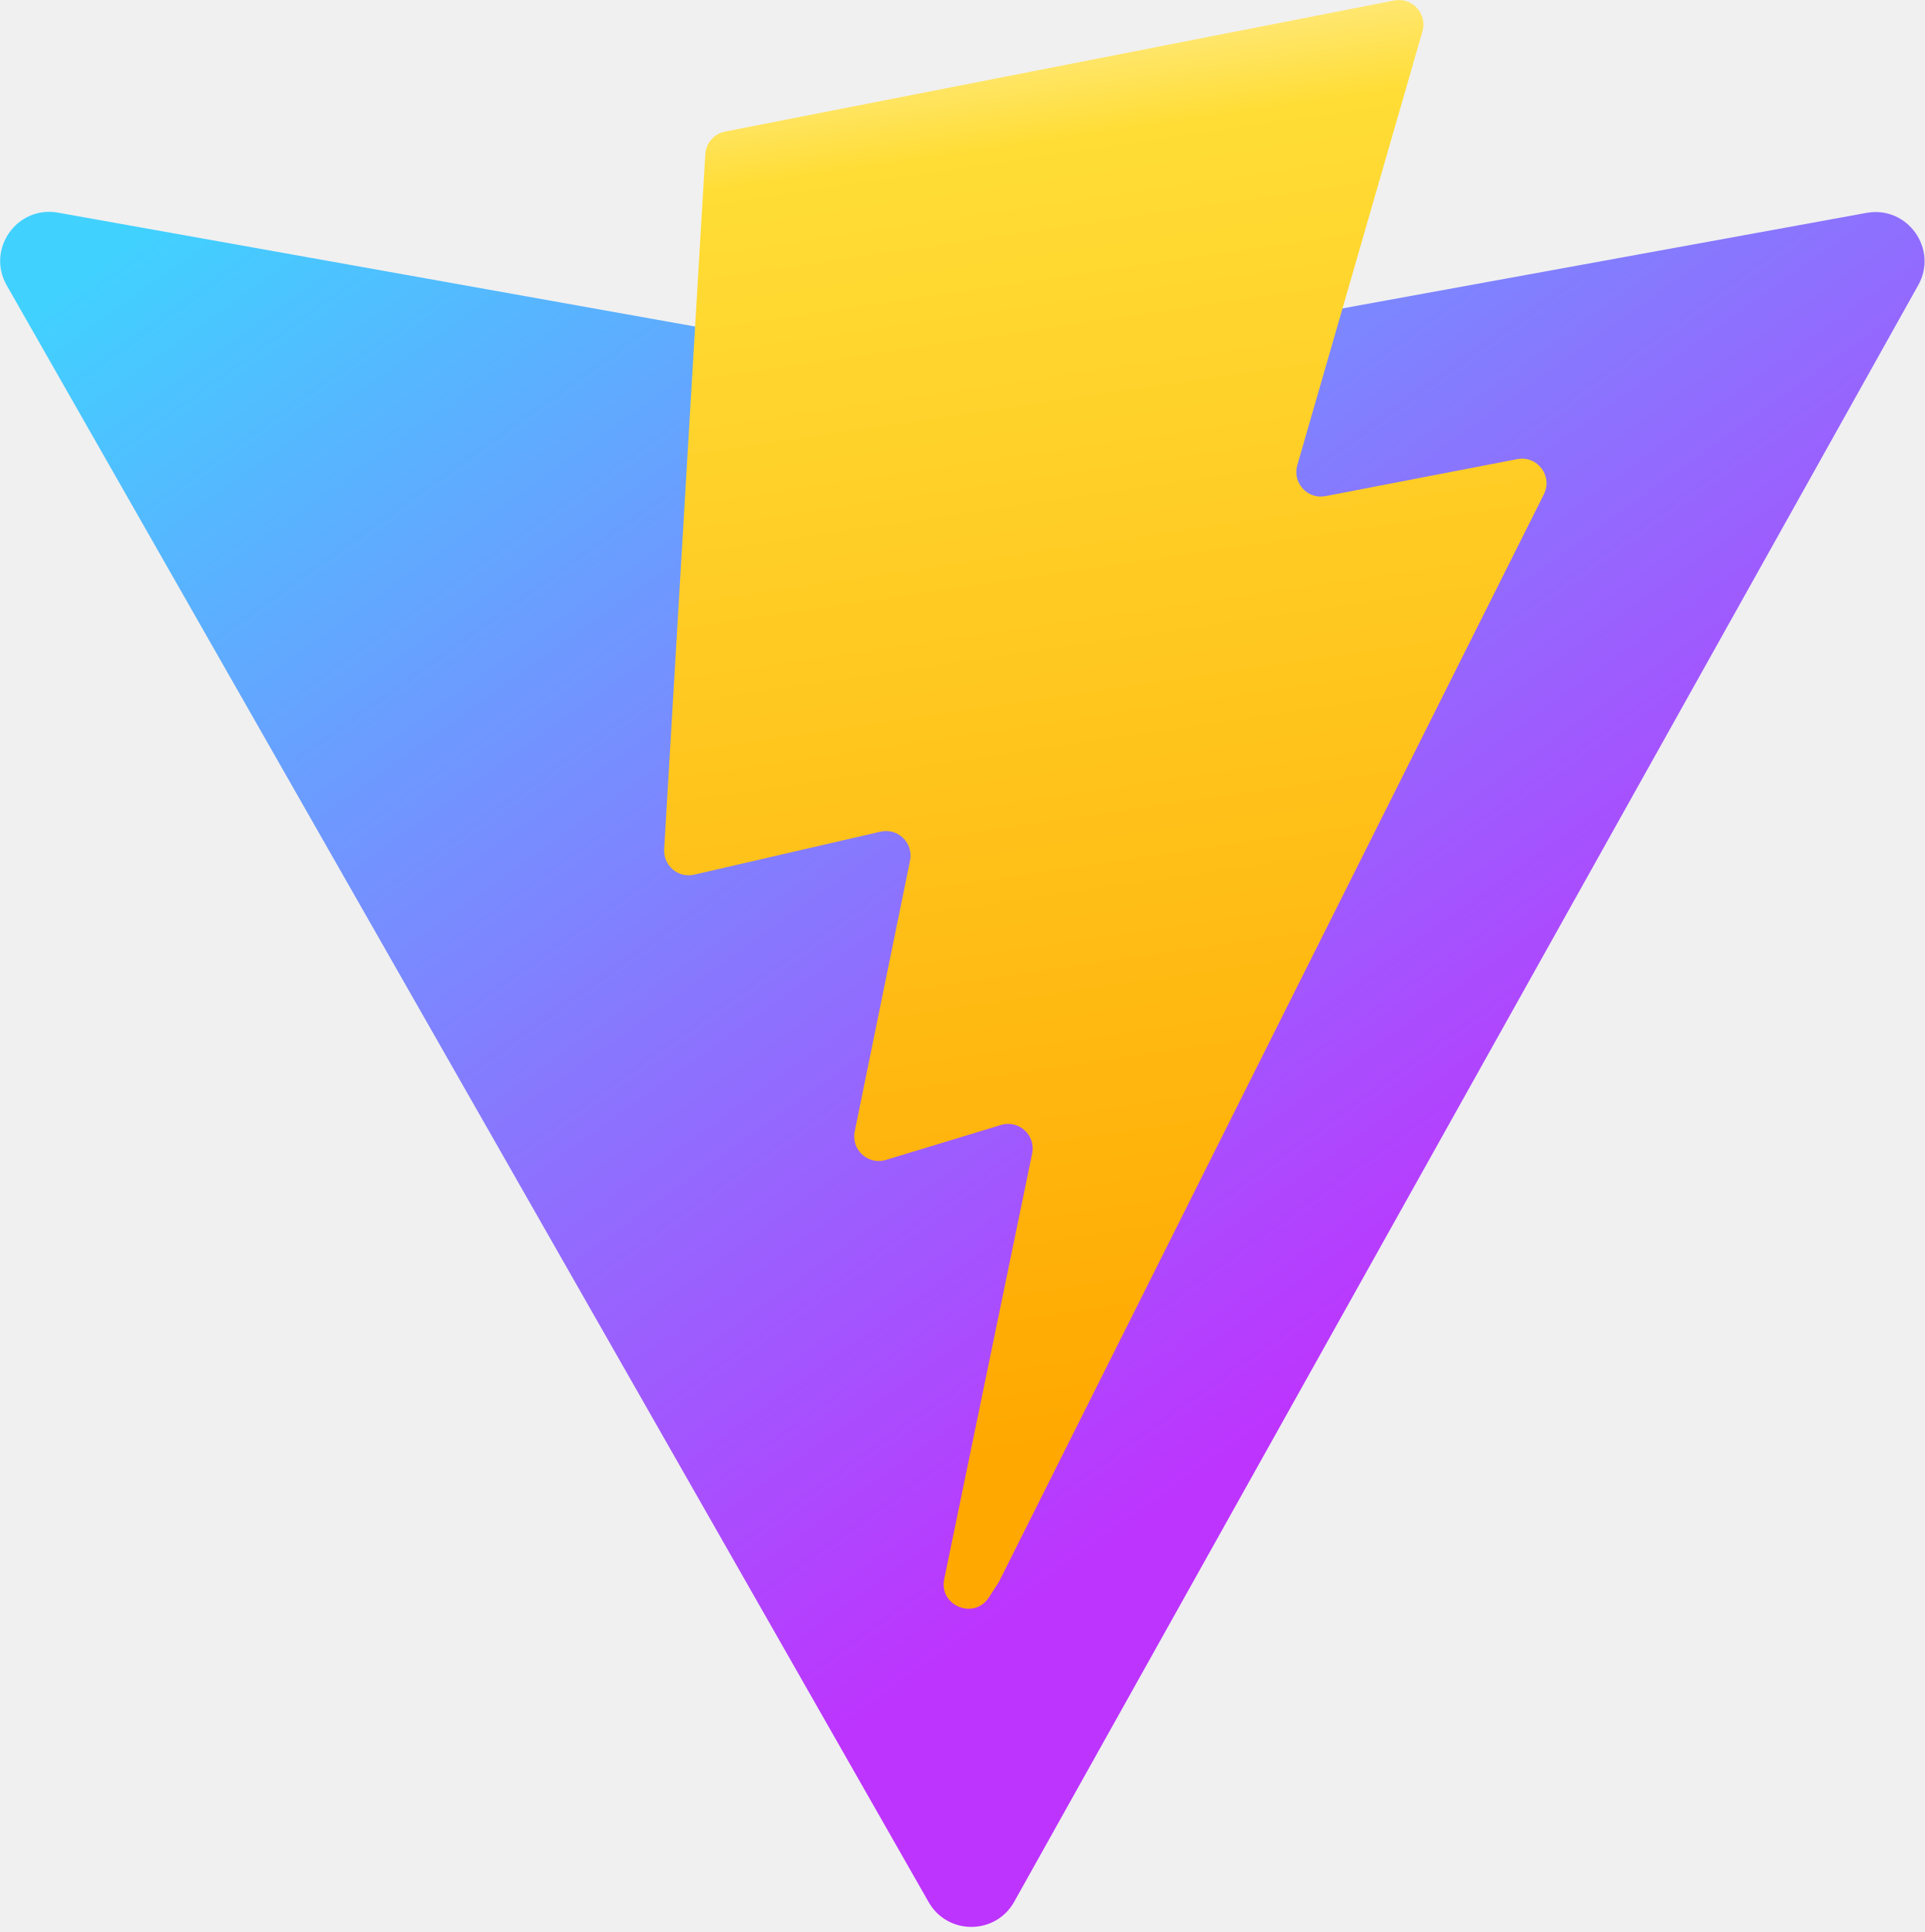
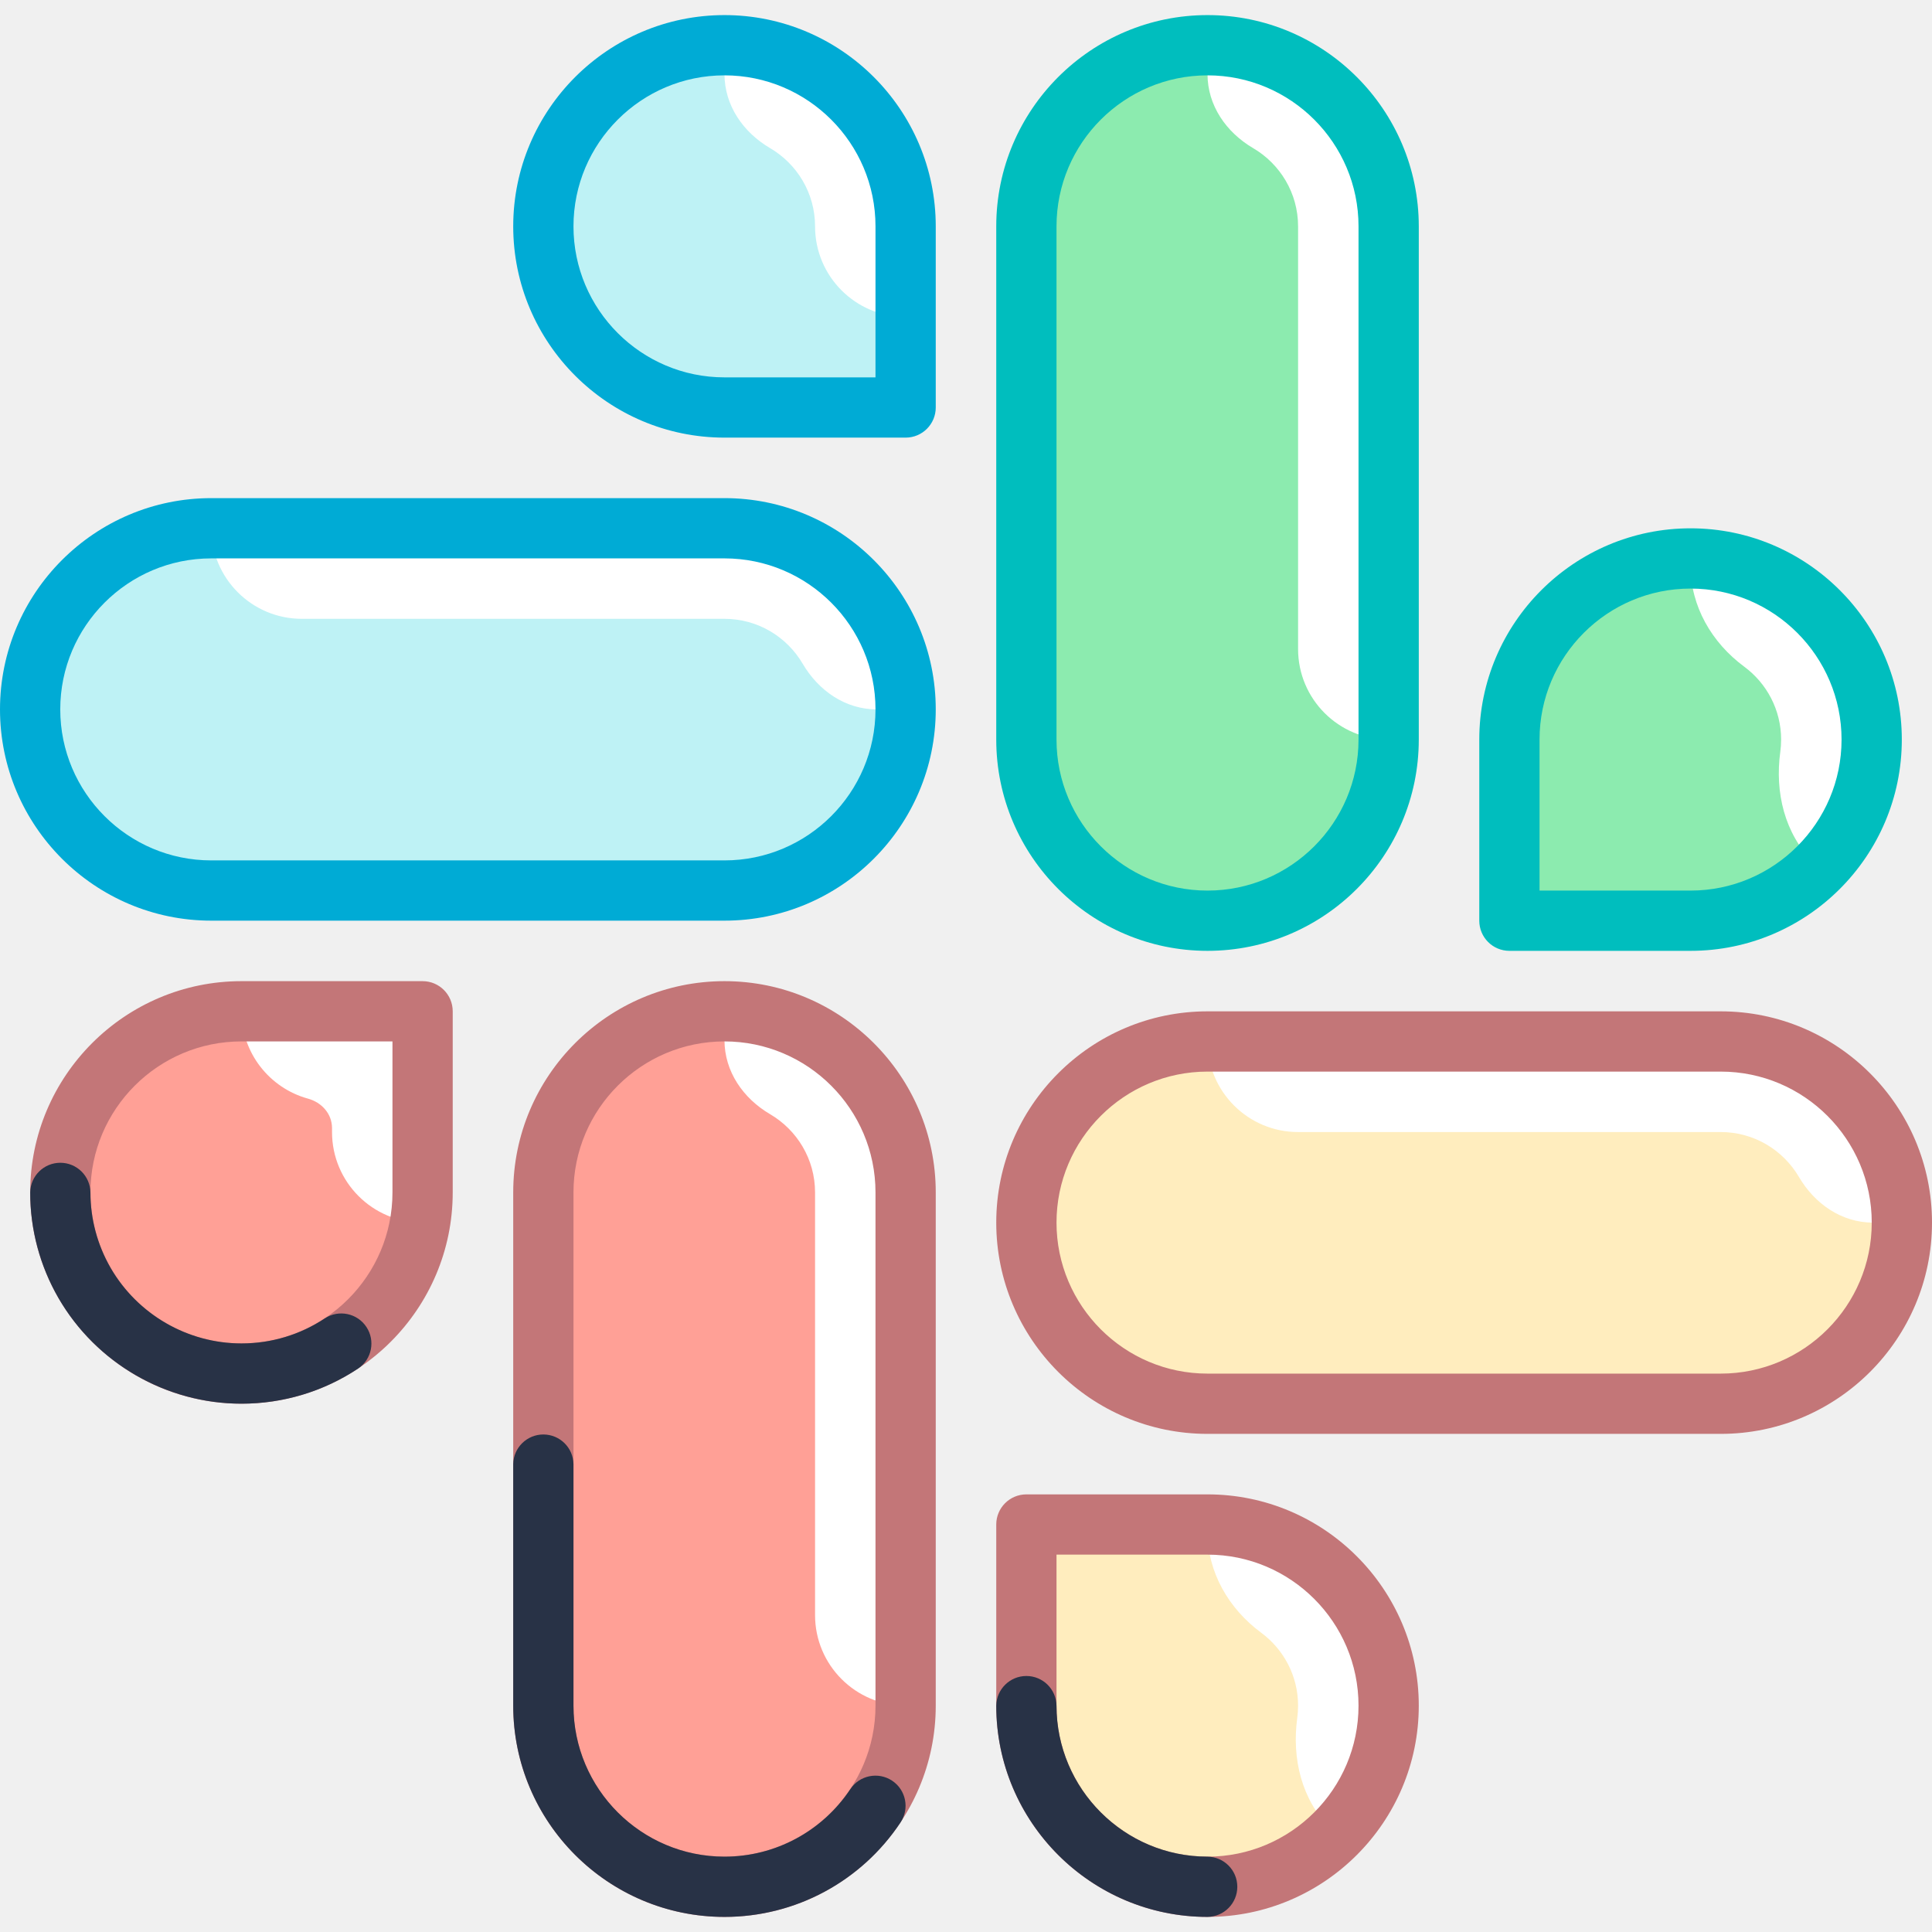
- <svg xmlns="http://www.w3.org/2000/svg" aria-hidden="true" role="img" class="iconify iconify--logos" width="31.88" height="32" preserveAspectRatio="xMidYMid meet" viewBox="0 0 256 257">
-   <defs>
-     <linearGradient id="IconifyId1813088fe1fbc01fb466" x1="-.828%" x2="57.636%" y1="7.652%" y2="78.411%">
-       <stop offset="0%" stop-color="#41D1FF" />
-       <stop offset="100%" stop-color="#BD34FE" />
-     </linearGradient>
-     <linearGradient id="IconifyId1813088fe1fbc01fb467" x1="43.376%" x2="50.316%" y1="2.242%" y2="89.03%">
-       <stop offset="0%" stop-color="#FFEA83" />
-       <stop offset="8.333%" stop-color="#FFDD35" />
-       <stop offset="100%" stop-color="#FFA800" />
-     </linearGradient>
-   </defs>
-   <path fill="url(#IconifyId1813088fe1fbc01fb466)" d="M255.153 37.938L134.897 252.976c-2.483 4.44-8.862 4.466-11.382.048L.875 37.958c-2.746-4.814 1.371-10.646 6.827-9.67l120.385 21.517a6.537 6.537 0 0 0 2.322-.004l117.867-21.483c5.438-.991 9.574 4.796 6.877 9.62Z" />
-   <path fill="url(#IconifyId1813088fe1fbc01fb467)" d="M185.432.063L96.44 17.501a3.268 3.268 0 0 0-2.634 3.014l-5.474 92.456a3.268 3.268 0 0 0 3.997 3.378l24.777-5.718c2.318-.535 4.413 1.507 3.936 3.838l-7.361 36.047c-.495 2.426 1.782 4.5 4.151 3.78l15.304-4.649c2.372-.72 4.652 1.36 4.15 3.788l-11.698 56.621c-.732 3.542 3.979 5.473 5.943 2.437l1.313-2.028l72.516-144.72c1.215-2.423-.88-5.186-3.54-4.672l-25.505 4.922c-2.396.462-4.435-1.77-3.759-4.114l16.646-57.705c.677-2.35-1.37-4.583-3.769-4.113Z" />
+ <svg xmlns="http://www.w3.org/2000/svg" version="1.1" width="512" height="512" x="0" y="0" viewBox="0 0 512 512" style="enable-background:new 0 0 512 512" xml:space="preserve" class="">
+   <g>
+     <path fill="#ffa096" d="M191.996 268.001c26.511 0 48.003 21.492 48.003 48.003v136.009c0 26.511-21.492 48.003-48.003 48.003s-48.003-21.492-48.003-48.003V316.004c0-26.512 21.492-48.003 48.003-48.003zM63.988 268.001h48.003v48.003c0 26.511-21.492 48.003-48.003 48.003s-48.003-21.492-48.003-48.003c0-26.512 21.492-48.003 48.003-48.003z" opacity="1" data-original="#ffa096" />
+     <path fill="#ffffff" d="M63.988 268.001c0 11.046 7.462 20.35 17.621 23.144 3.654 1.005 6.381 4.026 6.381 7.816v1.042c0 13.256 10.746 24.001 24.001 24.001V268H63.988z" opacity="1" data-original="#ffffff" />
+     <path fill="#ffedbe" d="M272.001 324.004c0-26.511 21.492-48.003 48.003-48.003h136.009c26.511 0 48.003 21.492 48.003 48.003s-21.492 48.003-48.003 48.003H320.004c-26.511 0-48.003-21.491-48.003-48.003zM272.001 452.012v-48.003h48.003c26.511 0 48.003 21.492 48.003 48.003s-21.492 48.003-48.003 48.003-48.003-21.491-48.003-48.003z" opacity="1" data-original="#ffedbe" />
+     <path fill="#bef2f5" d="M239.999 187.996c0 26.511-21.492 48.003-48.003 48.003H55.987c-26.511 0-48.003-21.492-48.003-48.003s21.492-48.003 48.003-48.003h136.009c26.511 0 48.003 21.491 48.003 48.003zM239.999 59.988v48.003h-48.003c-26.511 0-48.003-21.492-48.003-48.003s21.492-48.003 48.003-48.003 48.003 21.491 48.003 48.003z" opacity="1" data-original="#bef2f5" />
+     <path fill="#ffffff" d="M191.996 11.985v7.653c0 8.305 4.941 15.428 12.105 19.63 7.112 4.17 11.897 11.897 11.897 20.72 0 13.256 10.746 24.001 24.001 24.001V59.988c0-26.512-21.492-48.003-48.003-48.003z" opacity="1" data-original="#ffffff" />
+     <path fill="#8cebaf" d="M320.004 243.999c-26.511 0-48.003-21.492-48.003-48.003V59.988c0-26.511 21.492-48.003 48.003-48.003s48.003 21.492 48.003 48.003v136.009c0 26.511-21.492 48.002-48.003 48.002z" opacity="1" data-original="#8cebaf" />
+     <path fill="#ffffff" d="M320.004 19.638c0 8.305 4.941 15.428 12.105 19.63 7.111 4.17 11.896 11.897 11.896 20.72v112.007c0 13.256 10.746 24.001 24.001 24.001V59.988c0-26.512-21.491-48.003-48.003-48.003v7.653zM191.996 275.654c0 8.305 4.941 15.428 12.105 19.63 7.112 4.17 11.897 11.897 11.897 20.72v112.007c0 13.256 10.746 24.001 24.001 24.001V316.004c0-26.512-21.492-48.003-48.003-48.003zM496.362 324.004c-8.305 0-15.428-4.941-19.63-12.105-4.17-7.111-11.897-11.896-20.72-11.896H344.005c-13.256 0-24.001-10.746-24.001-24.001h136.009c26.511 0 48.003 21.491 48.003 48.003h-7.654zM232.346 187.996c-8.305 0-15.428-4.941-19.63-12.105-4.17-7.112-11.897-11.897-20.72-11.897H79.989c-13.256 0-24.001-10.746-24.001-24.001h136.009c26.511 0 48.003 21.492 48.003 48.003z" opacity="1" data-original="#ffffff" />
+     <path fill="#8cebaf" d="M448.012 243.999h-48.003v-48.003c0-26.511 21.492-48.003 48.003-48.003s48.003 21.492 48.003 48.003c0 26.512-21.492 48.003-48.003 48.003z" opacity="1" data-original="#8cebaf" />
+     <path fill="#ffffff" d="M472.014 195.996c0 1.103-.075 2.189-.22 3.253-1.464 10.76 1.13 21.66 8.808 29.338l1.353 1.353c8.687-8.688 14.06-20.688 14.06-33.944 0-26.511-21.492-48.003-48.003-48.003v1.937c0 10.732 5.605 20.374 14.236 26.753 5.92 4.375 9.766 11.403 9.766 19.313zM344.005 452.012c0 1.103-.075 2.189-.219 3.253-1.464 10.76 1.13 21.66 8.808 29.338l1.353 1.353c8.687-8.688 14.06-20.688 14.06-33.944 0-26.511-21.491-48.003-48.003-48.003v1.937c0 10.732 5.605 20.374 14.236 26.753 5.92 4.375 9.765 11.403 9.765 19.313z" opacity="1" data-original="#ffffff" />
+     <path fill="#00bebe" d="M320.004 251.983c-30.871 0-55.987-25.116-55.987-55.987V59.987C264.017 29.116 289.133 4 320.004 4s55.987 25.116 55.987 55.987v136.009c0 30.871-25.116 55.987-55.987 55.987zm0-232.014c-22.066 0-40.018 17.952-40.018 40.019v136.009c0 22.066 17.952 40.019 40.018 40.019s40.018-17.952 40.018-40.019V59.987c0-22.066-17.952-40.018-40.018-40.018zM448.012 251.983h-48.003a7.985 7.985 0 0 1-7.984-7.984v-48.003c0-30.871 25.116-55.987 55.987-55.987s55.987 25.116 55.987 55.987-25.116 55.987-55.987 55.987zm-40.019-15.968h40.018c22.066 0 40.019-17.952 40.019-40.019s-17.952-40.018-40.019-40.018c-22.066 0-40.018 17.952-40.018 40.018z" opacity="1" data-original="#00bebe" />
+     <path fill="#c37678" d="M456.013 379.991H320.004c-30.871 0-55.987-25.116-55.987-55.987s25.116-55.987 55.987-55.987h136.009c30.871 0 55.987 25.116 55.987 55.987s-25.116 55.987-55.987 55.987zm-136.009-96.006c-22.066 0-40.018 17.952-40.018 40.018s17.952 40.018 40.018 40.018h136.009c22.066 0 40.018-17.952 40.018-40.018s-17.952-40.018-40.018-40.018zM320.004 508c-30.871 0-55.987-25.116-55.987-55.987V404.01a7.985 7.985 0 0 1 7.984-7.984h48.003c30.871 0 55.987 25.116 55.987 55.987S350.875 508 320.004 508zm-40.019-96.006v40.018c0 22.066 17.952 40.018 40.018 40.018s40.018-17.952 40.018-40.018-17.952-40.018-40.018-40.018zM191.996 508c-30.871 0-55.987-25.116-55.987-55.987V316.004c0-30.871 25.116-55.987 55.987-55.987s55.987 25.116 55.987 55.987v136.009c0 30.871-25.116 55.987-55.987 55.987zm0-232.015c-22.066 0-40.018 17.952-40.018 40.018v136.009c0 22.066 17.952 40.018 40.018 40.018s40.019-17.952 40.019-40.018V316.004c0-22.066-17.953-40.019-40.019-40.019zM63.988 371.991c-30.871 0-55.987-25.116-55.987-55.987s25.116-55.987 55.987-55.987h48.003a7.985 7.985 0 0 1 7.984 7.984v48.003c.001 30.871-25.115 55.987-55.987 55.987zm0-96.006c-22.066 0-40.019 17.952-40.019 40.018s17.952 40.018 40.019 40.018 40.018-17.952 40.018-40.018v-40.018z" opacity="1" data-original="#c37678" />
+     <path fill="#00abd5" d="M191.996 243.983H55.987C25.116 243.983 0 218.867 0 187.996s25.116-55.987 55.987-55.987h136.009c30.871 0 55.987 25.116 55.987 55.987s-25.116 55.987-55.987 55.987zM55.987 147.978c-22.066 0-40.019 17.952-40.019 40.018s17.952 40.019 40.019 40.019h136.009c22.066 0 40.019-17.952 40.019-40.019s-17.952-40.018-40.019-40.018zM239.999 115.975h-48.003c-30.871 0-55.987-25.116-55.987-55.987C136.009 29.116 161.125 4 191.996 4s55.987 25.116 55.987 55.987v48.003a7.985 7.985 0 0 1-7.984 7.985zm-48.003-96.006c-22.066 0-40.018 17.952-40.018 40.019 0 22.066 17.952 40.018 40.018 40.018h40.019V59.987c0-22.066-17.953-40.018-40.019-40.018z" opacity="1" data-original="#00abd5" />
+     <path fill="#283246" d="M191.996 508c-30.871 0-55.987-25.116-55.987-55.987V388.01a7.985 7.985 0 0 1 15.968 0v64.003c0 22.066 17.952 40.018 40.018 40.018 13.437 0 25.906-6.691 33.357-17.9 2.441-3.672 7.396-4.67 11.069-2.229s4.671 7.397 2.229 11.069C228.234 498.643 210.792 508 191.996 508zM320.004 508c-30.871 0-55.987-25.116-55.987-55.987a7.985 7.985 0 0 1 15.968 0c0 22.066 17.952 40.018 40.018 40.018a7.985 7.985 0 0 1 .001 15.969zM63.988 371.991c-19.932 0-38.517-10.73-48.502-28.003a55.975 55.975 0 0 1-7.485-27.984 7.985 7.985 0 0 1 15.968 0 39.995 39.995 0 0 0 5.342 19.993c7.14 12.352 20.428 20.025 34.676 20.025 7.912 0 15.561-2.304 22.12-6.663a7.985 7.985 0 0 1 8.838 13.3c-9.184 6.105-19.889 9.332-30.957 9.332z" opacity="1" data-original="#283246" />
+   </g>
</svg>
